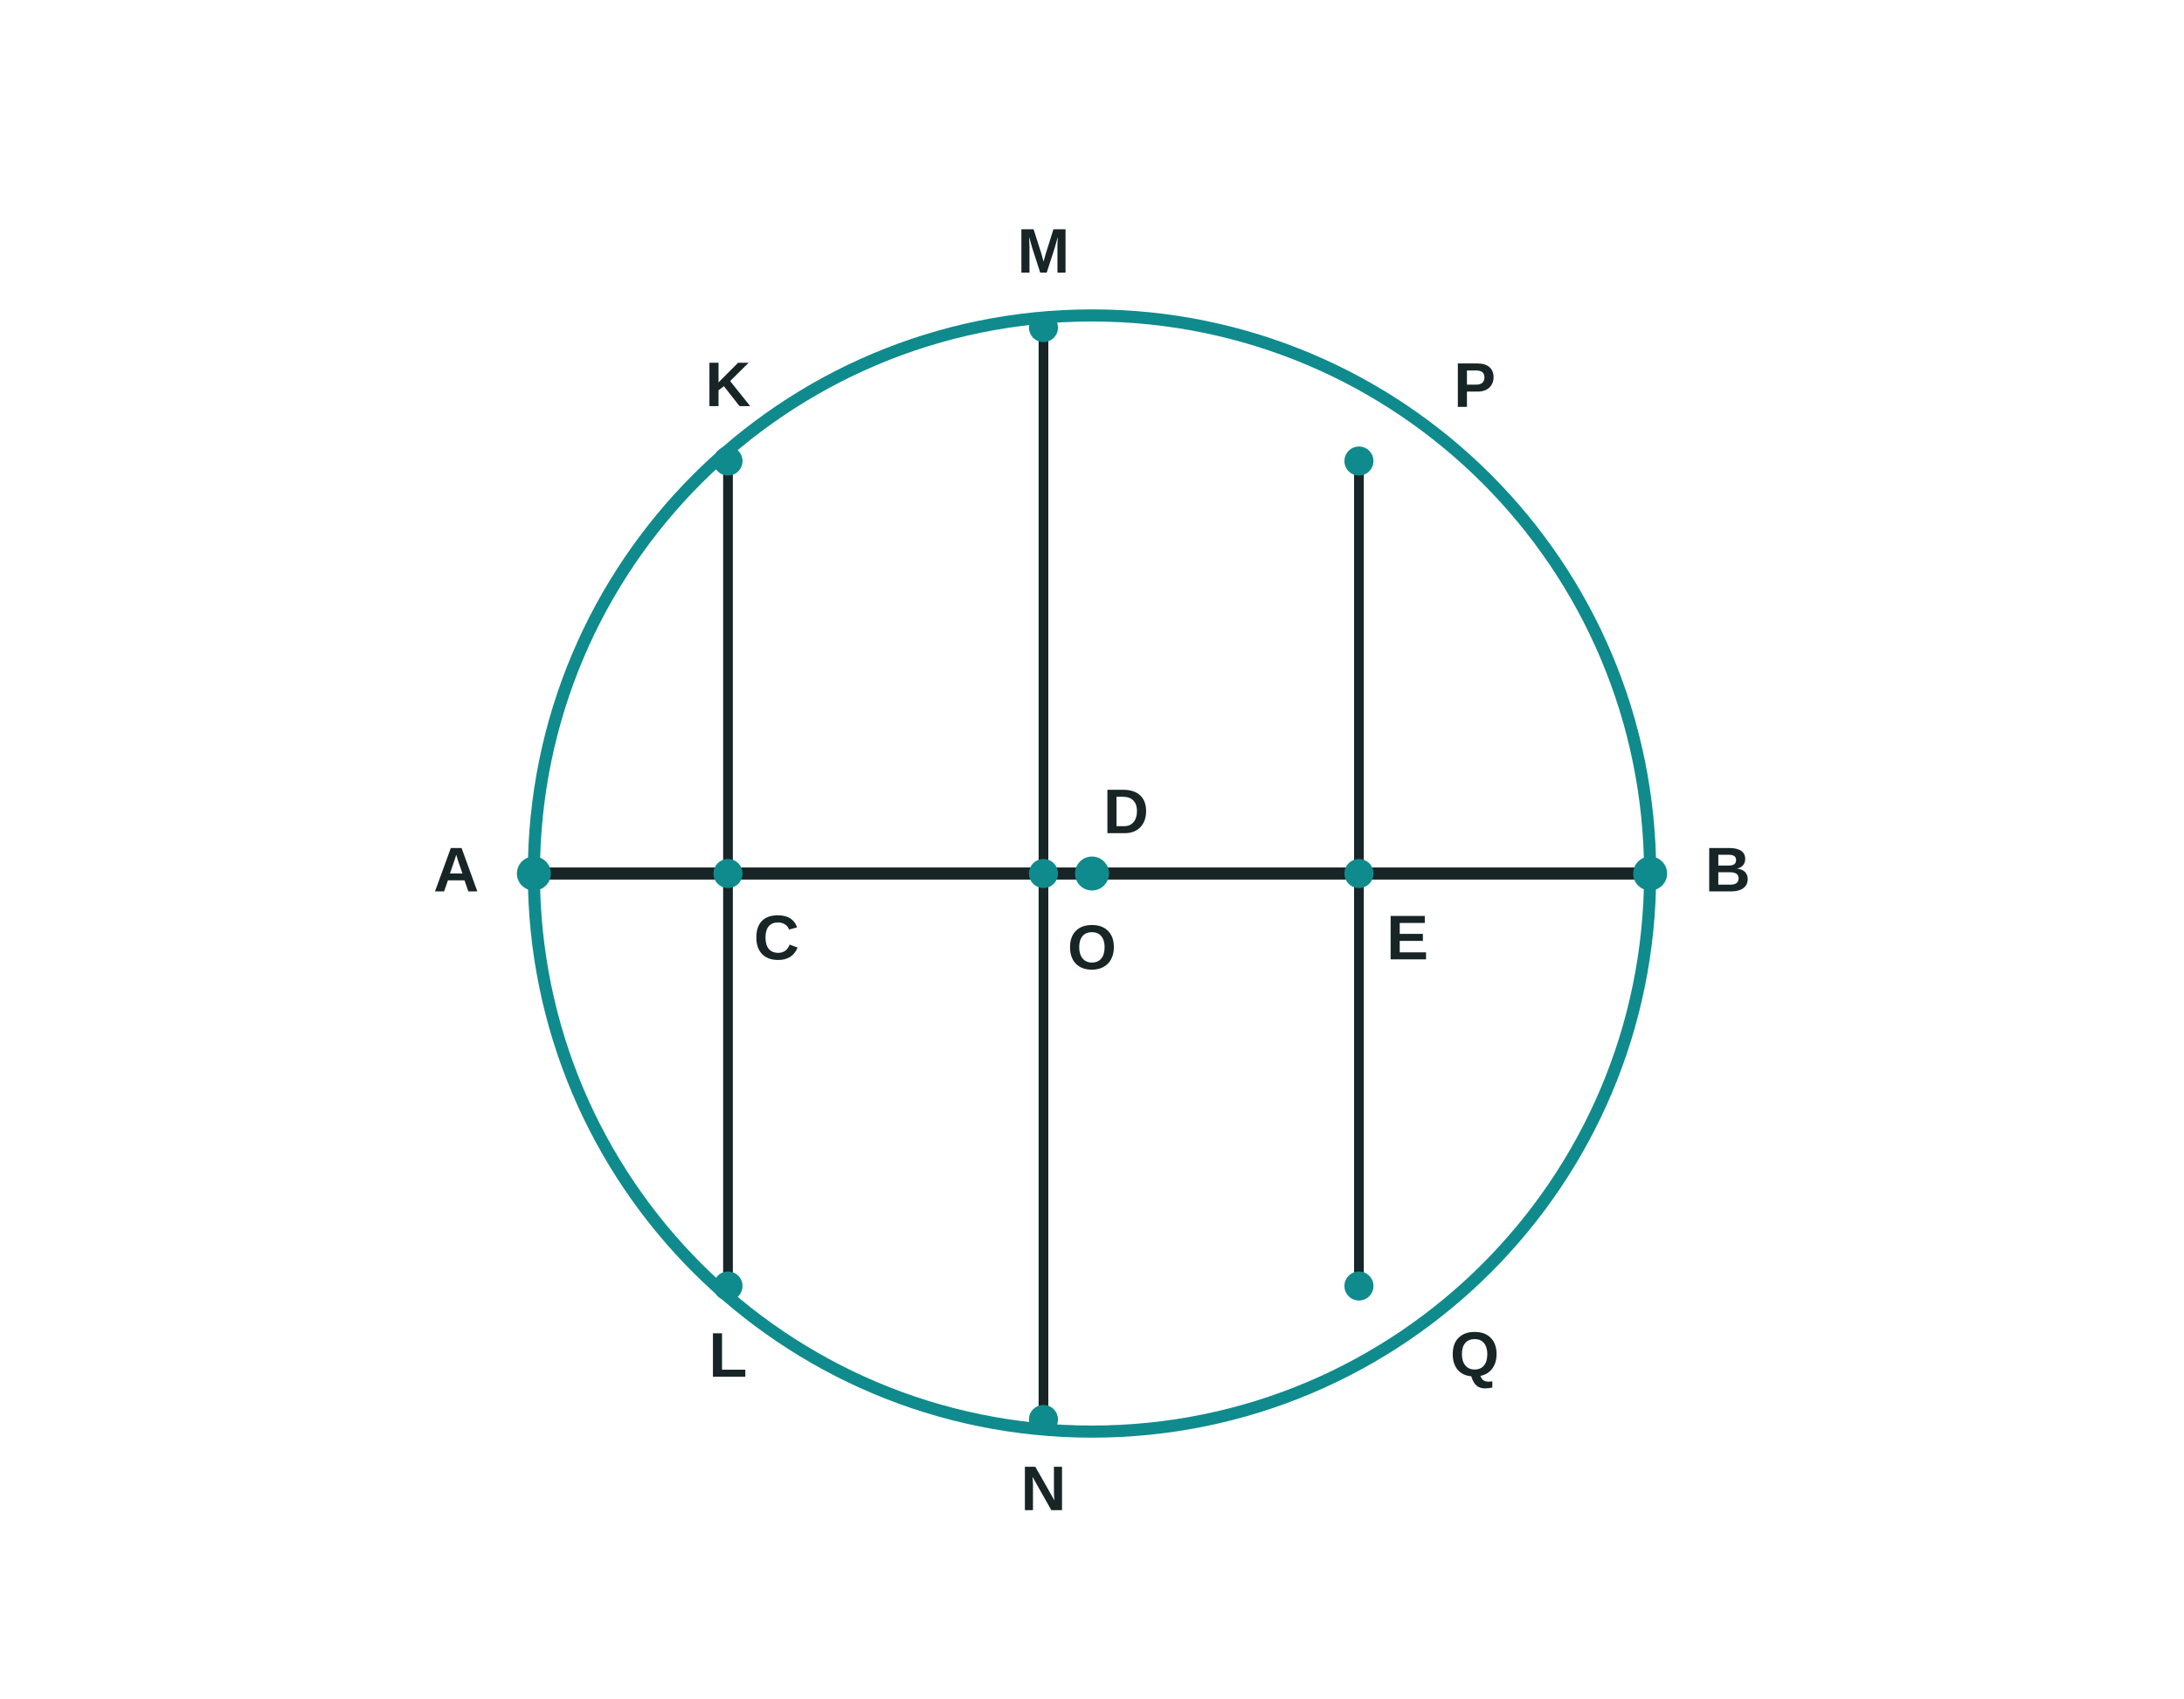
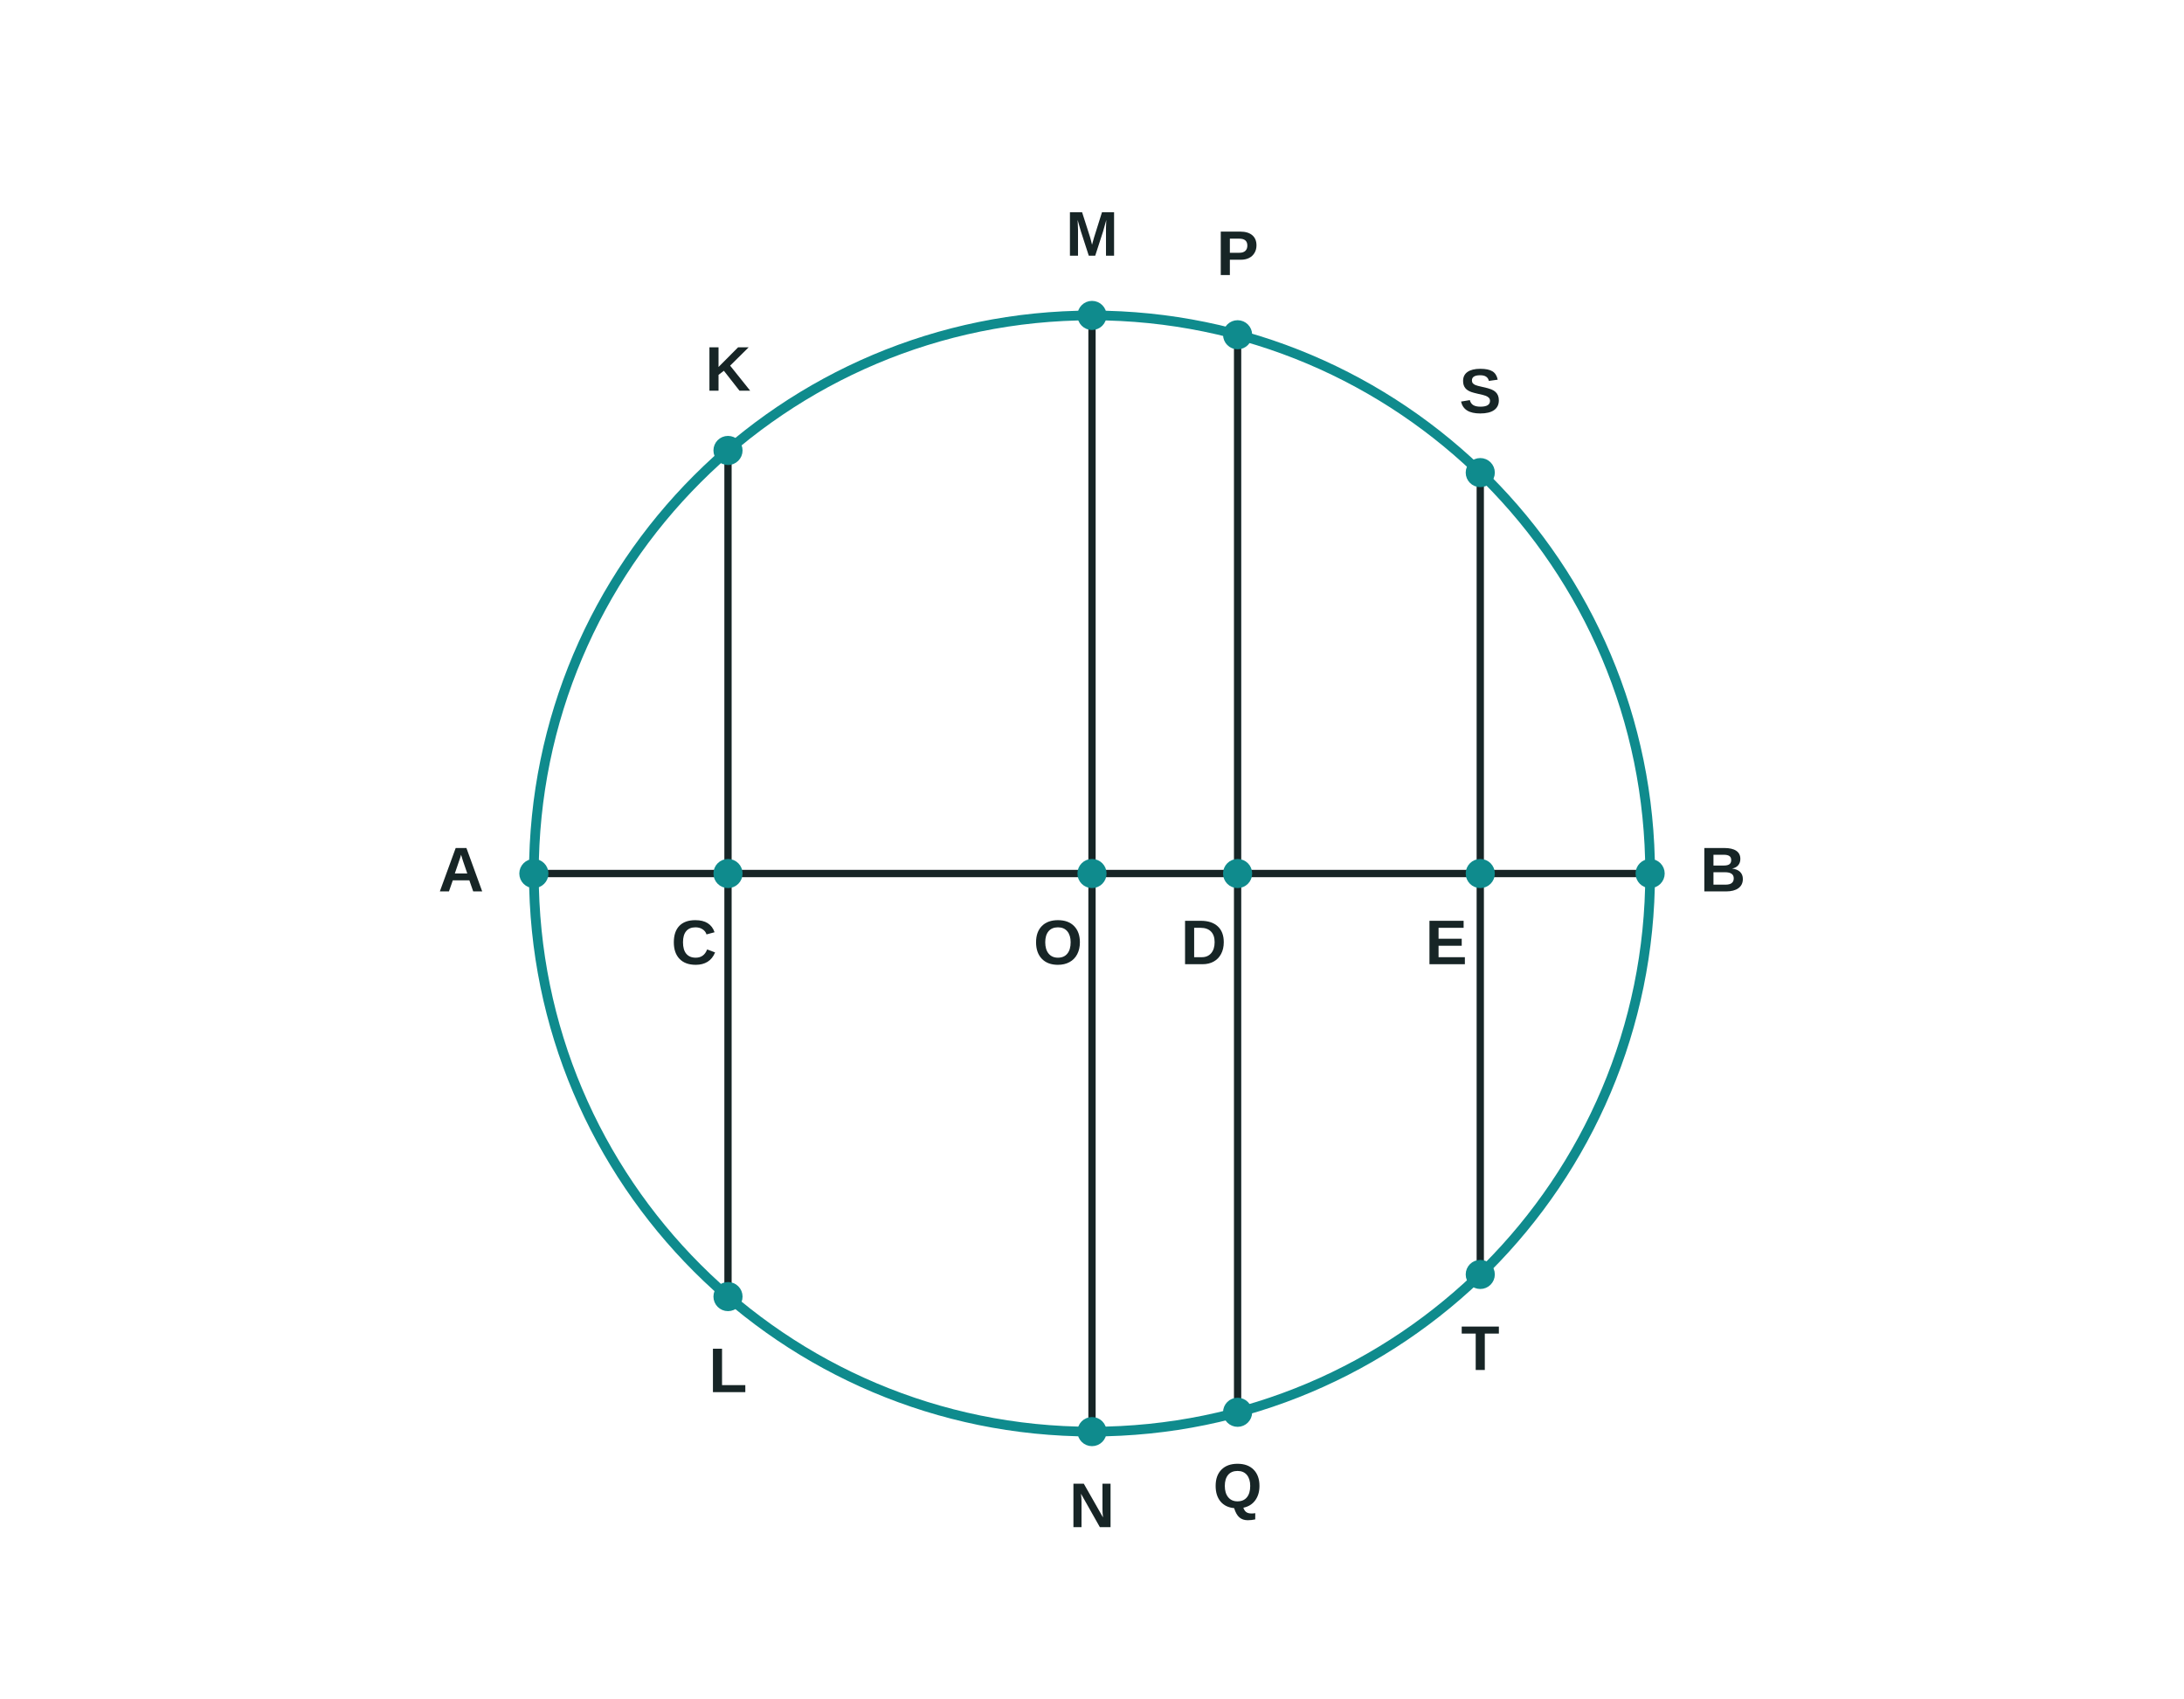
<svg xmlns="http://www.w3.org/2000/svg" width="900" height="700" style="overflow: hidden; display: block; background: rgb(255, 255, 255);" viewBox="0 0 900 700">
  <defs>
    <filter id="ld-fig-25_f1" width="300%" height="300%" filterUnits="userSpaceOnUse">
      <feOffset in="SourceGraphic" result="offOut" dx="5" dy="5" />
      <feColorMatrix in="offOut" result="colorOut" type="matrix" values="0.1 0 0 0 0  0 0.1 0 0 0  0 0 0.1 0 0  0 0 0 1 0" />
      <feGaussianBlur in="colorOut" result="blurOut" stdDeviation="3" />
      <feBlend in="SourceGraphic" in2="blurOut" mode="normal" />
    </filter>
    <clipPath id="ld-fig-25_ClipFull">
      <rect x="0" y="0" width="900" height="700" rx="10" ry="10" />
    </clipPath>
  </defs>
  <g />
  <g />
  <g />
  <g />
  <g />
  <g>
    <path id="ld-fig-25_jxgBoard1G1" stroke-linecap="round" stroke-linejoin="round" fill-rule="evenodd" stroke="#D55E00" stroke-opacity="1" stroke-width="1px" pointer-events="visibleStroke" fill-opacity="0" tabindex="null" d="M 0 0" display="none" style="position: absolute; transition: fill 100ms, fill-opacity 100ms, stroke 100ms, stroke-opacity 100ms, stroke-width 100ms; clip-path: url(&quot;#ld-fig-25_ClipFull&quot;); visibility: hidden;" />
    <path id="ld-fig-25_jxgBoard1G2" stroke-linecap="round" stroke-linejoin="round" fill-rule="evenodd" stroke="#D55E00" stroke-opacity="1" stroke-width="1px" pointer-events="visibleStroke" fill-opacity="0" tabindex="null" d="M 0 0" display="none" style="position: absolute; transition: fill 100ms, fill-opacity 100ms, stroke 100ms, stroke-opacity 100ms, stroke-width 100ms; clip-path: url(&quot;#ld-fig-25_ClipFull&quot;); visibility: hidden;" />
  </g>
  <g>
-     <ellipse id="ld-fig-25_ld-circumference" stroke="#0f8b8d" stroke-opacity="1" stroke-width="5px" pointer-events="visibleStroke" fill-opacity="0" tabindex="-1" cx="450" cy="360" rx="230" ry="230" stroke-linecap="butt" display="inline" style="position: absolute; transition: fill 100ms, fill-opacity 100ms, stroke 100ms, stroke-opacity 100ms, stroke-width 100ms; clip-path: url(&quot;#ld-fig-25_ClipFull&quot;); visibility: inherit;" />
+     <ellipse id="ld-fig-25_ld-circumference" stroke="#0f8b8d" stroke-opacity="1" stroke-width="4px" pointer-events="visibleStroke" fill-opacity="0" tabindex="-1" cx="450" cy="360" rx="230" ry="230" stroke-linecap="butt" display="inline" style="position: absolute; transition: fill 100ms, fill-opacity 100ms, stroke 100ms, stroke-opacity 100ms, stroke-width 100ms; clip-path: url(&quot;#ld-fig-25_ClipFull&quot;); visibility: inherit;" />
  </g>
  <g>
-     <line id="ld-fig-25_ld-diameter" stroke="#172526" stroke-opacity="1" stroke-width="5px" pointer-events="visibleStroke" fill-opacity="0" tabindex="-1" x1="220" y1="360" x2="680" y2="360" stroke-linecap="butt" display="inline" style="position: absolute; clip-path: url(&quot;#ld-fig-25_ClipFull&quot;); visibility: inherit;" />
-     <line id="ld-fig-25_ld-chord-C" stroke="#172526" stroke-opacity="1" stroke-width="4px" pointer-events="visibleStroke" fill-opacity="0" tabindex="-1" x1="300" y1="530" x2="300" y2="190" stroke-linecap="butt" display="inline" style="position: absolute; clip-path: url(&quot;#ld-fig-25_ClipFull&quot;); visibility: inherit;" />
-     <line id="ld-fig-25_ld-chord-D" stroke="#172526" stroke-opacity="1" stroke-width="4px" pointer-events="visibleStroke" fill-opacity="0" tabindex="-1" x1="430" y1="585" x2="430" y2="135" stroke-linecap="butt" display="inline" style="position: absolute; clip-path: url(&quot;#ld-fig-25_ClipFull&quot;); visibility: inherit;" />
-     <line id="ld-fig-25_ld-chord-E" stroke="#172526" stroke-opacity="1" stroke-width="4px" pointer-events="visibleStroke" fill-opacity="0" tabindex="-1" x1="560" y1="530" x2="560" y2="190" stroke-linecap="butt" display="inline" style="position: absolute; clip-path: url(&quot;#ld-fig-25_ClipFull&quot;); visibility: inherit;" />
+     <line id="ld-fig-25_ld-diameter" stroke="#172526" stroke-opacity="1" stroke-width="3px" pointer-events="visibleStroke" fill-opacity="0" tabindex="-1" x1="220" y1="360" x2="680" y2="360" stroke-linecap="butt" display="inline" style="position: absolute; clip-path: url(&quot;#ld-fig-25_ClipFull&quot;); visibility: inherit;" />
+     <line id="ld-fig-25_ld-chord-C" stroke="#172526" stroke-opacity="1" stroke-width="3px" pointer-events="visibleStroke" fill-opacity="0" tabindex="-1" x1="300" y1="534.356" x2="300" y2="185.644" stroke-linecap="butt" display="inline" style="position: absolute; clip-path: url(&quot;#ld-fig-25_ClipFull&quot;); visibility: inherit;" />
+     <line id="ld-fig-25_ld-chord-O" stroke="#172526" stroke-opacity="1" stroke-width="3px" pointer-events="visibleStroke" fill-opacity="0" tabindex="-1" x1="450" y1="590" x2="450" y2="130" stroke-linecap="butt" display="inline" style="position: absolute; clip-path: url(&quot;#ld-fig-25_ClipFull&quot;); visibility: inherit;" />
+     <line id="ld-fig-25_ld-chord-D" stroke="#172526" stroke-opacity="1" stroke-width="3px" pointer-events="visibleStroke" fill-opacity="0" tabindex="-1" x1="510" y1="582.036" x2="510" y2="137.964" stroke-linecap="butt" display="inline" style="position: absolute; clip-path: url(&quot;#ld-fig-25_ClipFull&quot;); visibility: inherit;" />
+     <line id="ld-fig-25_ld-chord-E" stroke="#172526" stroke-opacity="1" stroke-width="3px" pointer-events="visibleStroke" fill-opacity="0" tabindex="-1" x1="610" y1="525.227" x2="610" y2="194.773" stroke-linecap="butt" display="inline" style="position: absolute; clip-path: url(&quot;#ld-fig-25_ClipFull&quot;); visibility: inherit;" />
  </g>
  <g />
  <g>
    <ellipse id="ld-fig-25_jxgBoard1P3" stroke="#D55E00" stroke-opacity="1" stroke-width="2px" fill="#D55E00" pointer-events="visiblePainted" fill-opacity="1" tabindex="null" cx="450" cy="360" rx="4" ry="4" display="none" style="position: absolute; transition: fill 100ms, fill-opacity 100ms, stroke 100ms, stroke-opacity 100ms, stroke-width 100ms, width 100ms, height 100ms, rx 100ms, ry 100ms; clip-path: url(&quot;#ld-fig-25_ClipFull&quot;); visibility: hidden;" />
    <ellipse id="ld-fig-25_jxgBoard1P5" stroke="#D55E00" stroke-opacity="1" stroke-width="2px" fill="#D55E00" pointer-events="visiblePainted" fill-opacity="1" tabindex="null" cx="220" cy="360" rx="4" ry="4" display="none" style="position: absolute; transition: fill 100ms, fill-opacity 100ms, stroke 100ms, stroke-opacity 100ms, stroke-width 100ms, width 100ms, height 100ms, rx 100ms, ry 100ms; clip-path: url(&quot;#ld-fig-25_ClipFull&quot;); visibility: hidden;" />
    <ellipse id="ld-fig-25_jxgBoard1P6" stroke="#D55E00" stroke-opacity="1" stroke-width="2px" fill="#D55E00" pointer-events="visiblePainted" fill-opacity="1" tabindex="null" cx="680" cy="360" rx="4" ry="4" display="none" style="position: absolute; transition: fill 100ms, fill-opacity 100ms, stroke 100ms, stroke-opacity 100ms, stroke-width 100ms, width 100ms, height 100ms, rx 100ms, ry 100ms; clip-path: url(&quot;#ld-fig-25_ClipFull&quot;); visibility: hidden;" />
-     <ellipse id="ld-fig-25_ld-A" stroke="#0f8b8d" stroke-opacity="1" stroke-width="2px" fill="#0f8b8d" pointer-events="visiblePainted" fill-opacity="1" tabindex="-1" cx="220" cy="360" rx="6" ry="6" display="inline" style="position: absolute; transition: fill 100ms, fill-opacity 100ms, stroke 100ms, stroke-opacity 100ms, stroke-width 100ms, width 100ms, height 100ms, rx 100ms, ry 100ms; clip-path: url(&quot;#ld-fig-25_ClipFull&quot;); visibility: inherit;" />
-     <ellipse id="ld-fig-25_ld-B" stroke="#0f8b8d" stroke-opacity="1" stroke-width="2px" fill="#0f8b8d" pointer-events="visiblePainted" fill-opacity="1" tabindex="-1" cx="680" cy="360" rx="6" ry="6" display="inline" style="position: absolute; transition: fill 100ms, fill-opacity 100ms, stroke 100ms, stroke-opacity 100ms, stroke-width 100ms, width 100ms, height 100ms, rx 100ms, ry 100ms; clip-path: url(&quot;#ld-fig-25_ClipFull&quot;); visibility: inherit;" />
-     <ellipse id="ld-fig-25_ld-O" stroke="#0f8b8d" stroke-opacity="1" stroke-width="2px" fill="#0f8b8d" pointer-events="visiblePainted" fill-opacity="1" tabindex="-1" cx="450" cy="360" rx="6" ry="6" display="inline" style="position: absolute; transition: fill 100ms, fill-opacity 100ms, stroke 100ms, stroke-opacity 100ms, stroke-width 100ms, width 100ms, height 100ms, rx 100ms, ry 100ms; clip-path: url(&quot;#ld-fig-25_ClipFull&quot;); visibility: inherit;" />
-     <ellipse id="ld-fig-25_jxgBoard1P11" stroke="#D55E00" stroke-opacity="1" stroke-width="2px" fill="#D55E00" pointer-events="visiblePainted" fill-opacity="1" tabindex="null" cx="300" cy="530" rx="4" ry="4" display="none" style="position: absolute; transition: fill 100ms, fill-opacity 100ms, stroke 100ms, stroke-opacity 100ms, stroke-width 100ms, width 100ms, height 100ms, rx 100ms, ry 100ms; clip-path: url(&quot;#ld-fig-25_ClipFull&quot;); visibility: hidden;" />
-     <ellipse id="ld-fig-25_jxgBoard1P12" stroke="#D55E00" stroke-opacity="1" stroke-width="2px" fill="#D55E00" pointer-events="visiblePainted" fill-opacity="1" tabindex="null" cx="300" cy="190" rx="4" ry="4" display="none" style="position: absolute; transition: fill 100ms, fill-opacity 100ms, stroke 100ms, stroke-opacity 100ms, stroke-width 100ms, width 100ms, height 100ms, rx 100ms, ry 100ms; clip-path: url(&quot;#ld-fig-25_ClipFull&quot;); visibility: hidden;" />
+     <ellipse id="ld-fig-25_ld-A" stroke="#0f8b8d" stroke-opacity="1" stroke-width="2px" fill="#0f8b8d" pointer-events="visiblePainted" fill-opacity="1" tabindex="-1" cx="220" cy="360" rx="5" ry="5" display="inline" style="position: absolute; transition: fill 100ms, fill-opacity 100ms, stroke 100ms, stroke-opacity 100ms, stroke-width 100ms, width 100ms, height 100ms, rx 100ms, ry 100ms; clip-path: url(&quot;#ld-fig-25_ClipFull&quot;); visibility: inherit;" />
+     <ellipse id="ld-fig-25_ld-B" stroke="#0f8b8d" stroke-opacity="1" stroke-width="2px" fill="#0f8b8d" pointer-events="visiblePainted" fill-opacity="1" tabindex="-1" cx="680" cy="360" rx="5" ry="5" display="inline" style="position: absolute; transition: fill 100ms, fill-opacity 100ms, stroke 100ms, stroke-opacity 100ms, stroke-width 100ms, width 100ms, height 100ms, rx 100ms, ry 100ms; clip-path: url(&quot;#ld-fig-25_ClipFull&quot;); visibility: inherit;" />
+     <ellipse id="ld-fig-25_jxgBoard1P10" stroke="#D55E00" stroke-opacity="1" stroke-width="2px" fill="#D55E00" pointer-events="visiblePainted" fill-opacity="1" tabindex="null" cx="300" cy="534.356" rx="4" ry="4" display="none" style="position: absolute; transition: fill 100ms, fill-opacity 100ms, stroke 100ms, stroke-opacity 100ms, stroke-width 100ms, width 100ms, height 100ms, rx 100ms, ry 100ms; clip-path: url(&quot;#ld-fig-25_ClipFull&quot;); visibility: hidden;" />
+     <ellipse id="ld-fig-25_jxgBoard1P11" stroke="#D55E00" stroke-opacity="1" stroke-width="2px" fill="#D55E00" pointer-events="visiblePainted" fill-opacity="1" tabindex="null" cx="300" cy="185.644" rx="4" ry="4" display="none" style="position: absolute; transition: fill 100ms, fill-opacity 100ms, stroke 100ms, stroke-opacity 100ms, stroke-width 100ms, width 100ms, height 100ms, rx 100ms, ry 100ms; clip-path: url(&quot;#ld-fig-25_ClipFull&quot;); visibility: hidden;" />
    <ellipse id="ld-fig-25_ld-C" stroke="#0f8b8d" stroke-opacity="1" stroke-width="2px" fill="#0f8b8d" pointer-events="visiblePainted" fill-opacity="1" tabindex="-1" cx="300" cy="360" rx="5" ry="5" display="inline" style="position: absolute; transition: fill 100ms, fill-opacity 100ms, stroke 100ms, stroke-opacity 100ms, stroke-width 100ms, width 100ms, height 100ms, rx 100ms, ry 100ms; clip-path: url(&quot;#ld-fig-25_ClipFull&quot;); visibility: inherit;" />
-     <ellipse id="ld-fig-25_ld-K" stroke="#0f8b8d" stroke-opacity="1" stroke-width="2px" fill="#0f8b8d" pointer-events="visiblePainted" fill-opacity="1" tabindex="-1" cx="300" cy="190" rx="5" ry="5" display="inline" style="position: absolute; transition: fill 100ms, fill-opacity 100ms, stroke 100ms, stroke-opacity 100ms, stroke-width 100ms, width 100ms, height 100ms, rx 100ms, ry 100ms; clip-path: url(&quot;#ld-fig-25_ClipFull&quot;); visibility: inherit;" />
-     <ellipse id="ld-fig-25_ld-L" stroke="#0f8b8d" stroke-opacity="1" stroke-width="2px" fill="#0f8b8d" pointer-events="visiblePainted" fill-opacity="1" tabindex="-1" cx="300" cy="530" rx="5" ry="5" display="inline" style="position: absolute; transition: fill 100ms, fill-opacity 100ms, stroke 100ms, stroke-opacity 100ms, stroke-width 100ms, width 100ms, height 100ms, rx 100ms, ry 100ms; clip-path: url(&quot;#ld-fig-25_ClipFull&quot;); visibility: inherit;" />
-     <ellipse id="ld-fig-25_jxgBoard1P17" stroke="#D55E00" stroke-opacity="1" stroke-width="2px" fill="#D55E00" pointer-events="visiblePainted" fill-opacity="1" tabindex="null" cx="430" cy="585" rx="4" ry="4" display="none" style="position: absolute; transition: fill 100ms, fill-opacity 100ms, stroke 100ms, stroke-opacity 100ms, stroke-width 100ms, width 100ms, height 100ms, rx 100ms, ry 100ms; clip-path: url(&quot;#ld-fig-25_ClipFull&quot;); visibility: hidden;" />
-     <ellipse id="ld-fig-25_jxgBoard1P18" stroke="#D55E00" stroke-opacity="1" stroke-width="2px" fill="#D55E00" pointer-events="visiblePainted" fill-opacity="1" tabindex="null" cx="430" cy="135" rx="4" ry="4" display="none" style="position: absolute; transition: fill 100ms, fill-opacity 100ms, stroke 100ms, stroke-opacity 100ms, stroke-width 100ms, width 100ms, height 100ms, rx 100ms, ry 100ms; clip-path: url(&quot;#ld-fig-25_ClipFull&quot;); visibility: hidden;" />
-     <ellipse id="ld-fig-25_ld-D" stroke="#0f8b8d" stroke-opacity="1" stroke-width="2px" fill="#0f8b8d" pointer-events="visiblePainted" fill-opacity="1" tabindex="-1" cx="430" cy="360" rx="5" ry="5" display="inline" style="position: absolute; transition: fill 100ms, fill-opacity 100ms, stroke 100ms, stroke-opacity 100ms, stroke-width 100ms, width 100ms, height 100ms, rx 100ms, ry 100ms; clip-path: url(&quot;#ld-fig-25_ClipFull&quot;); visibility: inherit;" />
-     <ellipse id="ld-fig-25_ld-M" stroke="#0f8b8d" stroke-opacity="1" stroke-width="2px" fill="#0f8b8d" pointer-events="visiblePainted" fill-opacity="1" tabindex="-1" cx="430" cy="135" rx="5" ry="5" display="inline" style="position: absolute; transition: fill 100ms, fill-opacity 100ms, stroke 100ms, stroke-opacity 100ms, stroke-width 100ms, width 100ms, height 100ms, rx 100ms, ry 100ms; clip-path: url(&quot;#ld-fig-25_ClipFull&quot;); visibility: inherit;" />
-     <ellipse id="ld-fig-25_ld-N" stroke="#0f8b8d" stroke-opacity="1" stroke-width="2px" fill="#0f8b8d" pointer-events="visiblePainted" fill-opacity="1" tabindex="-1" cx="430" cy="585" rx="5" ry="5" display="inline" style="position: absolute; transition: fill 100ms, fill-opacity 100ms, stroke 100ms, stroke-opacity 100ms, stroke-width 100ms, width 100ms, height 100ms, rx 100ms, ry 100ms; clip-path: url(&quot;#ld-fig-25_ClipFull&quot;); visibility: inherit;" />
-     <ellipse id="ld-fig-25_jxgBoard1P23" stroke="#D55E00" stroke-opacity="1" stroke-width="2px" fill="#D55E00" pointer-events="visiblePainted" fill-opacity="1" tabindex="null" cx="560" cy="530" rx="4" ry="4" display="none" style="position: absolute; transition: fill 100ms, fill-opacity 100ms, stroke 100ms, stroke-opacity 100ms, stroke-width 100ms, width 100ms, height 100ms, rx 100ms, ry 100ms; clip-path: url(&quot;#ld-fig-25_ClipFull&quot;); visibility: hidden;" />
-     <ellipse id="ld-fig-25_jxgBoard1P24" stroke="#D55E00" stroke-opacity="1" stroke-width="2px" fill="#D55E00" pointer-events="visiblePainted" fill-opacity="1" tabindex="null" cx="560" cy="190" rx="4" ry="4" display="none" style="position: absolute; transition: fill 100ms, fill-opacity 100ms, stroke 100ms, stroke-opacity 100ms, stroke-width 100ms, width 100ms, height 100ms, rx 100ms, ry 100ms; clip-path: url(&quot;#ld-fig-25_ClipFull&quot;); visibility: hidden;" />
-     <ellipse id="ld-fig-25_ld-E" stroke="#0f8b8d" stroke-opacity="1" stroke-width="2px" fill="#0f8b8d" pointer-events="visiblePainted" fill-opacity="1" tabindex="-1" cx="560" cy="360" rx="5" ry="5" display="inline" style="position: absolute; transition: fill 100ms, fill-opacity 100ms, stroke 100ms, stroke-opacity 100ms, stroke-width 100ms, width 100ms, height 100ms, rx 100ms, ry 100ms; clip-path: url(&quot;#ld-fig-25_ClipFull&quot;); visibility: inherit;" />
-     <ellipse id="ld-fig-25_ld-P" stroke="#0f8b8d" stroke-opacity="1" stroke-width="2px" fill="#0f8b8d" pointer-events="visiblePainted" fill-opacity="1" tabindex="-1" cx="560" cy="190" rx="5" ry="5" display="inline" style="position: absolute; transition: fill 100ms, fill-opacity 100ms, stroke 100ms, stroke-opacity 100ms, stroke-width 100ms, width 100ms, height 100ms, rx 100ms, ry 100ms; clip-path: url(&quot;#ld-fig-25_ClipFull&quot;); visibility: inherit;" />
-     <ellipse id="ld-fig-25_ld-Q" stroke="#0f8b8d" stroke-opacity="1" stroke-width="2px" fill="#0f8b8d" pointer-events="visiblePainted" fill-opacity="1" tabindex="-1" cx="560" cy="530" rx="5" ry="5" display="inline" style="position: absolute; transition: fill 100ms, fill-opacity 100ms, stroke 100ms, stroke-opacity 100ms, stroke-width 100ms, width 100ms, height 100ms, rx 100ms, ry 100ms; clip-path: url(&quot;#ld-fig-25_ClipFull&quot;); visibility: inherit;" />
+     <ellipse id="ld-fig-25_ld-K" stroke="#0f8b8d" stroke-opacity="1" stroke-width="2px" fill="#0f8b8d" pointer-events="visiblePainted" fill-opacity="1" tabindex="-1" cx="300" cy="185.644" rx="5" ry="5" display="inline" style="position: absolute; transition: fill 100ms, fill-opacity 100ms, stroke 100ms, stroke-opacity 100ms, stroke-width 100ms, width 100ms, height 100ms, rx 100ms, ry 100ms; clip-path: url(&quot;#ld-fig-25_ClipFull&quot;); visibility: inherit;" />
+     <ellipse id="ld-fig-25_ld-L" stroke="#0f8b8d" stroke-opacity="1" stroke-width="2px" fill="#0f8b8d" pointer-events="visiblePainted" fill-opacity="1" tabindex="-1" cx="300" cy="534.356" rx="5" ry="5" display="inline" style="position: absolute; transition: fill 100ms, fill-opacity 100ms, stroke 100ms, stroke-opacity 100ms, stroke-width 100ms, width 100ms, height 100ms, rx 100ms, ry 100ms; clip-path: url(&quot;#ld-fig-25_ClipFull&quot;); visibility: inherit;" />
+     <ellipse id="ld-fig-25_jxgBoard1P16" stroke="#D55E00" stroke-opacity="1" stroke-width="2px" fill="#D55E00" pointer-events="visiblePainted" fill-opacity="1" tabindex="null" cx="450" cy="590" rx="4" ry="4" display="none" style="position: absolute; transition: fill 100ms, fill-opacity 100ms, stroke 100ms, stroke-opacity 100ms, stroke-width 100ms, width 100ms, height 100ms, rx 100ms, ry 100ms; clip-path: url(&quot;#ld-fig-25_ClipFull&quot;); visibility: hidden;" />
+     <ellipse id="ld-fig-25_jxgBoard1P17" stroke="#D55E00" stroke-opacity="1" stroke-width="2px" fill="#D55E00" pointer-events="visiblePainted" fill-opacity="1" tabindex="null" cx="450" cy="130" rx="4" ry="4" display="none" style="position: absolute; transition: fill 100ms, fill-opacity 100ms, stroke 100ms, stroke-opacity 100ms, stroke-width 100ms, width 100ms, height 100ms, rx 100ms, ry 100ms; clip-path: url(&quot;#ld-fig-25_ClipFull&quot;); visibility: hidden;" />
+     <ellipse id="ld-fig-25_ld-O" stroke="#0f8b8d" stroke-opacity="1" stroke-width="2px" fill="#0f8b8d" pointer-events="visiblePainted" fill-opacity="1" tabindex="-1" cx="450" cy="360" rx="5" ry="5" display="inline" style="position: absolute; transition: fill 100ms, fill-opacity 100ms, stroke 100ms, stroke-opacity 100ms, stroke-width 100ms, width 100ms, height 100ms, rx 100ms, ry 100ms; clip-path: url(&quot;#ld-fig-25_ClipFull&quot;); visibility: inherit;" />
+     <ellipse id="ld-fig-25_ld-M" stroke="#0f8b8d" stroke-opacity="1" stroke-width="2px" fill="#0f8b8d" pointer-events="visiblePainted" fill-opacity="1" tabindex="-1" cx="450" cy="130" rx="5" ry="5" display="inline" style="position: absolute; transition: fill 100ms, fill-opacity 100ms, stroke 100ms, stroke-opacity 100ms, stroke-width 100ms, width 100ms, height 100ms, rx 100ms, ry 100ms; clip-path: url(&quot;#ld-fig-25_ClipFull&quot;); visibility: inherit;" />
+     <ellipse id="ld-fig-25_ld-N" stroke="#0f8b8d" stroke-opacity="1" stroke-width="2px" fill="#0f8b8d" pointer-events="visiblePainted" fill-opacity="1" tabindex="-1" cx="450" cy="590" rx="5" ry="5" display="inline" style="position: absolute; transition: fill 100ms, fill-opacity 100ms, stroke 100ms, stroke-opacity 100ms, stroke-width 100ms, width 100ms, height 100ms, rx 100ms, ry 100ms; clip-path: url(&quot;#ld-fig-25_ClipFull&quot;); visibility: inherit;" />
+     <ellipse id="ld-fig-25_jxgBoard1P22" stroke="#D55E00" stroke-opacity="1" stroke-width="2px" fill="#D55E00" pointer-events="visiblePainted" fill-opacity="1" tabindex="null" cx="510" cy="582.036" rx="4" ry="4" display="none" style="position: absolute; transition: fill 100ms, fill-opacity 100ms, stroke 100ms, stroke-opacity 100ms, stroke-width 100ms, width 100ms, height 100ms, rx 100ms, ry 100ms; clip-path: url(&quot;#ld-fig-25_ClipFull&quot;); visibility: hidden;" />
+     <ellipse id="ld-fig-25_jxgBoard1P23" stroke="#D55E00" stroke-opacity="1" stroke-width="2px" fill="#D55E00" pointer-events="visiblePainted" fill-opacity="1" tabindex="null" cx="510" cy="137.964" rx="4" ry="4" display="none" style="position: absolute; transition: fill 100ms, fill-opacity 100ms, stroke 100ms, stroke-opacity 100ms, stroke-width 100ms, width 100ms, height 100ms, rx 100ms, ry 100ms; clip-path: url(&quot;#ld-fig-25_ClipFull&quot;); visibility: hidden;" />
+     <ellipse id="ld-fig-25_ld-D" stroke="#0f8b8d" stroke-opacity="1" stroke-width="2px" fill="#0f8b8d" pointer-events="visiblePainted" fill-opacity="1" tabindex="-1" cx="510" cy="360" rx="5" ry="5" display="inline" style="position: absolute; transition: fill 100ms, fill-opacity 100ms, stroke 100ms, stroke-opacity 100ms, stroke-width 100ms, width 100ms, height 100ms, rx 100ms, ry 100ms; clip-path: url(&quot;#ld-fig-25_ClipFull&quot;); visibility: inherit;" />
+     <ellipse id="ld-fig-25_ld-P" stroke="#0f8b8d" stroke-opacity="1" stroke-width="2px" fill="#0f8b8d" pointer-events="visiblePainted" fill-opacity="1" tabindex="-1" cx="510" cy="137.964" rx="5" ry="5" display="inline" style="position: absolute; transition: fill 100ms, fill-opacity 100ms, stroke 100ms, stroke-opacity 100ms, stroke-width 100ms, width 100ms, height 100ms, rx 100ms, ry 100ms; clip-path: url(&quot;#ld-fig-25_ClipFull&quot;); visibility: inherit;" />
+     <ellipse id="ld-fig-25_ld-Q" stroke="#0f8b8d" stroke-opacity="1" stroke-width="2px" fill="#0f8b8d" pointer-events="visiblePainted" fill-opacity="1" tabindex="-1" cx="510" cy="582.036" rx="5" ry="5" display="inline" style="position: absolute; transition: fill 100ms, fill-opacity 100ms, stroke 100ms, stroke-opacity 100ms, stroke-width 100ms, width 100ms, height 100ms, rx 100ms, ry 100ms; clip-path: url(&quot;#ld-fig-25_ClipFull&quot;); visibility: inherit;" />
+     <ellipse id="ld-fig-25_jxgBoard1P28" stroke="#D55E00" stroke-opacity="1" stroke-width="2px" fill="#D55E00" pointer-events="visiblePainted" fill-opacity="1" tabindex="null" cx="610" cy="525.227" rx="4" ry="4" display="none" style="position: absolute; transition: fill 100ms, fill-opacity 100ms, stroke 100ms, stroke-opacity 100ms, stroke-width 100ms, width 100ms, height 100ms, rx 100ms, ry 100ms; clip-path: url(&quot;#ld-fig-25_ClipFull&quot;); visibility: hidden;" />
+     <ellipse id="ld-fig-25_jxgBoard1P29" stroke="#D55E00" stroke-opacity="1" stroke-width="2px" fill="#D55E00" pointer-events="visiblePainted" fill-opacity="1" tabindex="null" cx="610" cy="194.773" rx="4" ry="4" display="none" style="position: absolute; transition: fill 100ms, fill-opacity 100ms, stroke 100ms, stroke-opacity 100ms, stroke-width 100ms, width 100ms, height 100ms, rx 100ms, ry 100ms; clip-path: url(&quot;#ld-fig-25_ClipFull&quot;); visibility: hidden;" />
+     <ellipse id="ld-fig-25_ld-E" stroke="#0f8b8d" stroke-opacity="1" stroke-width="2px" fill="#0f8b8d" pointer-events="visiblePainted" fill-opacity="1" tabindex="-1" cx="610" cy="360" rx="5" ry="5" display="inline" style="position: absolute; transition: fill 100ms, fill-opacity 100ms, stroke 100ms, stroke-opacity 100ms, stroke-width 100ms, width 100ms, height 100ms, rx 100ms, ry 100ms; clip-path: url(&quot;#ld-fig-25_ClipFull&quot;); visibility: inherit;" />
+     <ellipse id="ld-fig-25_ld-S" stroke="#0f8b8d" stroke-opacity="1" stroke-width="2px" fill="#0f8b8d" pointer-events="visiblePainted" fill-opacity="1" tabindex="-1" cx="610" cy="194.773" rx="5" ry="5" display="inline" style="position: absolute; transition: fill 100ms, fill-opacity 100ms, stroke 100ms, stroke-opacity 100ms, stroke-width 100ms, width 100ms, height 100ms, rx 100ms, ry 100ms; clip-path: url(&quot;#ld-fig-25_ClipFull&quot;); visibility: inherit;" />
+     <ellipse id="ld-fig-25_ld-T" stroke="#0f8b8d" stroke-opacity="1" stroke-width="2px" fill="#0f8b8d" pointer-events="visiblePainted" fill-opacity="1" tabindex="-1" cx="610" cy="525.227" rx="5" ry="5" display="inline" style="position: absolute; transition: fill 100ms, fill-opacity 100ms, stroke 100ms, stroke-opacity 100ms, stroke-width 100ms, width 100ms, height 100ms, rx 100ms, ry 100ms; clip-path: url(&quot;#ld-fig-25_ClipFull&quot;); visibility: inherit;" />
  </g>
  <g />
  <g />
  <g />
  <g />
  <g />
  <g />
  <g />
  <g />
  <g />
  <g />
  <g id="ld-fig-25-label-layer">
-     <text fill="#172526" font-family="Arial, Helvetica, sans-serif" font-size="26" font-weight="600" dominant-baseline="middle" data-label-id="A-label-label" x="188" y="360" text-anchor="middle">A</text>
-     <text fill="#172526" font-family="Arial, Helvetica, sans-serif" font-size="26" font-weight="600" dominant-baseline="middle" data-label-id="B-label-label" x="712" y="360" text-anchor="middle">B</text>
-     <text fill="#172526" font-family="Arial, Helvetica, sans-serif" font-size="26" font-weight="600" dominant-baseline="middle" data-label-id="O-label-label" x="450" y="392" text-anchor="middle">O</text>
-     <text fill="#172526" font-family="Arial, Helvetica, sans-serif" font-size="26" font-weight="600" dominant-baseline="middle" data-label-id="C-label-label" x="320" y="388" text-anchor="middle">C</text>
-     <text fill="#172526" font-family="Arial, Helvetica, sans-serif" font-size="26" font-weight="600" dominant-baseline="middle" data-label-id="K-label-label" x="300" y="160" text-anchor="middle">K</text>
-     <text fill="#172526" font-family="Arial, Helvetica, sans-serif" font-size="26" font-weight="600" dominant-baseline="middle" data-label-id="L-label-label" x="300" y="560" text-anchor="middle">L</text>
-     <text fill="#172526" font-family="Arial, Helvetica, sans-serif" font-size="26" font-weight="600" dominant-baseline="middle" data-label-id="D-label-label" x="464" y="336" text-anchor="middle">D</text>
-     <text fill="#172526" font-family="Arial, Helvetica, sans-serif" font-size="26" font-weight="600" dominant-baseline="middle" data-label-id="M-label-label" x="430" y="105" text-anchor="middle">M</text>
-     <text fill="#172526" font-family="Arial, Helvetica, sans-serif" font-size="26" font-weight="600" dominant-baseline="middle" data-label-id="N-label-label" x="430" y="615" text-anchor="middle">N</text>
-     <text fill="#172526" font-family="Arial, Helvetica, sans-serif" font-size="26" font-weight="600" dominant-baseline="middle" data-label-id="E-label-label" x="580" y="388" text-anchor="middle">E</text>
-     <text fill="#172526" font-family="Arial, Helvetica, sans-serif" font-size="26" font-weight="600" dominant-baseline="middle" data-label-id="P-label-label" x="607.7" y="160.3" text-anchor="middle">P</text>
-     <text fill="#172526" font-family="Arial, Helvetica, sans-serif" font-size="26" font-weight="600" dominant-baseline="middle" data-label-id="Q-label-label" x="607.7" y="559.7" text-anchor="middle">Q</text>
+     <text fill="#172526" font-family="Arial, Helvetica, sans-serif" font-size="26" font-weight="600" dominant-baseline="middle" data-label-id="A-label-label" x="190" y="360" text-anchor="middle">A</text>
+     <text fill="#172526" font-family="Arial, Helvetica, sans-serif" font-size="26" font-weight="600" dominant-baseline="middle" data-label-id="B-label-label" x="710" y="360" text-anchor="middle">B</text>
+     <text fill="#172526" font-family="Arial, Helvetica, sans-serif" font-size="26" font-weight="600" dominant-baseline="middle" data-label-id="C-label-label" x="286" y="390" text-anchor="middle">C</text>
+     <text fill="#172526" font-family="Arial, Helvetica, sans-serif" font-size="26" font-weight="600" dominant-baseline="middle" data-label-id="K-label-label" x="300" y="153.644" text-anchor="middle">K</text>
+     <text fill="#172526" font-family="Arial, Helvetica, sans-serif" font-size="26" font-weight="600" dominant-baseline="middle" data-label-id="L-label-label" x="300" y="566.356" text-anchor="middle">L</text>
+     <text fill="#172526" font-family="Arial, Helvetica, sans-serif" font-size="26" font-weight="600" dominant-baseline="middle" data-label-id="O-label-label" x="436" y="390" text-anchor="middle">O</text>
+     <text fill="#172526" font-family="Arial, Helvetica, sans-serif" font-size="26" font-weight="600" dominant-baseline="middle" data-label-id="M-label-label" x="450" y="98" text-anchor="middle">M</text>
+     <text fill="#172526" font-family="Arial, Helvetica, sans-serif" font-size="26" font-weight="600" dominant-baseline="middle" data-label-id="N-label-label" x="450" y="622" text-anchor="middle">N</text>
+     <text fill="#172526" font-family="Arial, Helvetica, sans-serif" font-size="26" font-weight="600" dominant-baseline="middle" data-label-id="D-label-label" x="496" y="390" text-anchor="middle">D</text>
+     <text fill="#172526" font-family="Arial, Helvetica, sans-serif" font-size="26" font-weight="600" dominant-baseline="middle" data-label-id="P-label-label" x="510" y="105.964" text-anchor="middle">P</text>
+     <text fill="#172526" font-family="Arial, Helvetica, sans-serif" font-size="26" font-weight="600" dominant-baseline="middle" data-label-id="Q-label-label" x="510" y="614.036" text-anchor="middle">Q</text>
+     <text fill="#172526" font-family="Arial, Helvetica, sans-serif" font-size="26" font-weight="600" dominant-baseline="middle" data-label-id="E-label-label" x="596" y="390" text-anchor="middle">E</text>
+     <text fill="#172526" font-family="Arial, Helvetica, sans-serif" font-size="26" font-weight="600" dominant-baseline="middle" data-label-id="S-label-label" x="610" y="162.773" text-anchor="middle">S</text>
+     <text fill="#172526" font-family="Arial, Helvetica, sans-serif" font-size="26" font-weight="600" dominant-baseline="middle" data-label-id="T-label-label" x="610" y="557.227" text-anchor="middle">T</text>
  </g>
</svg>
